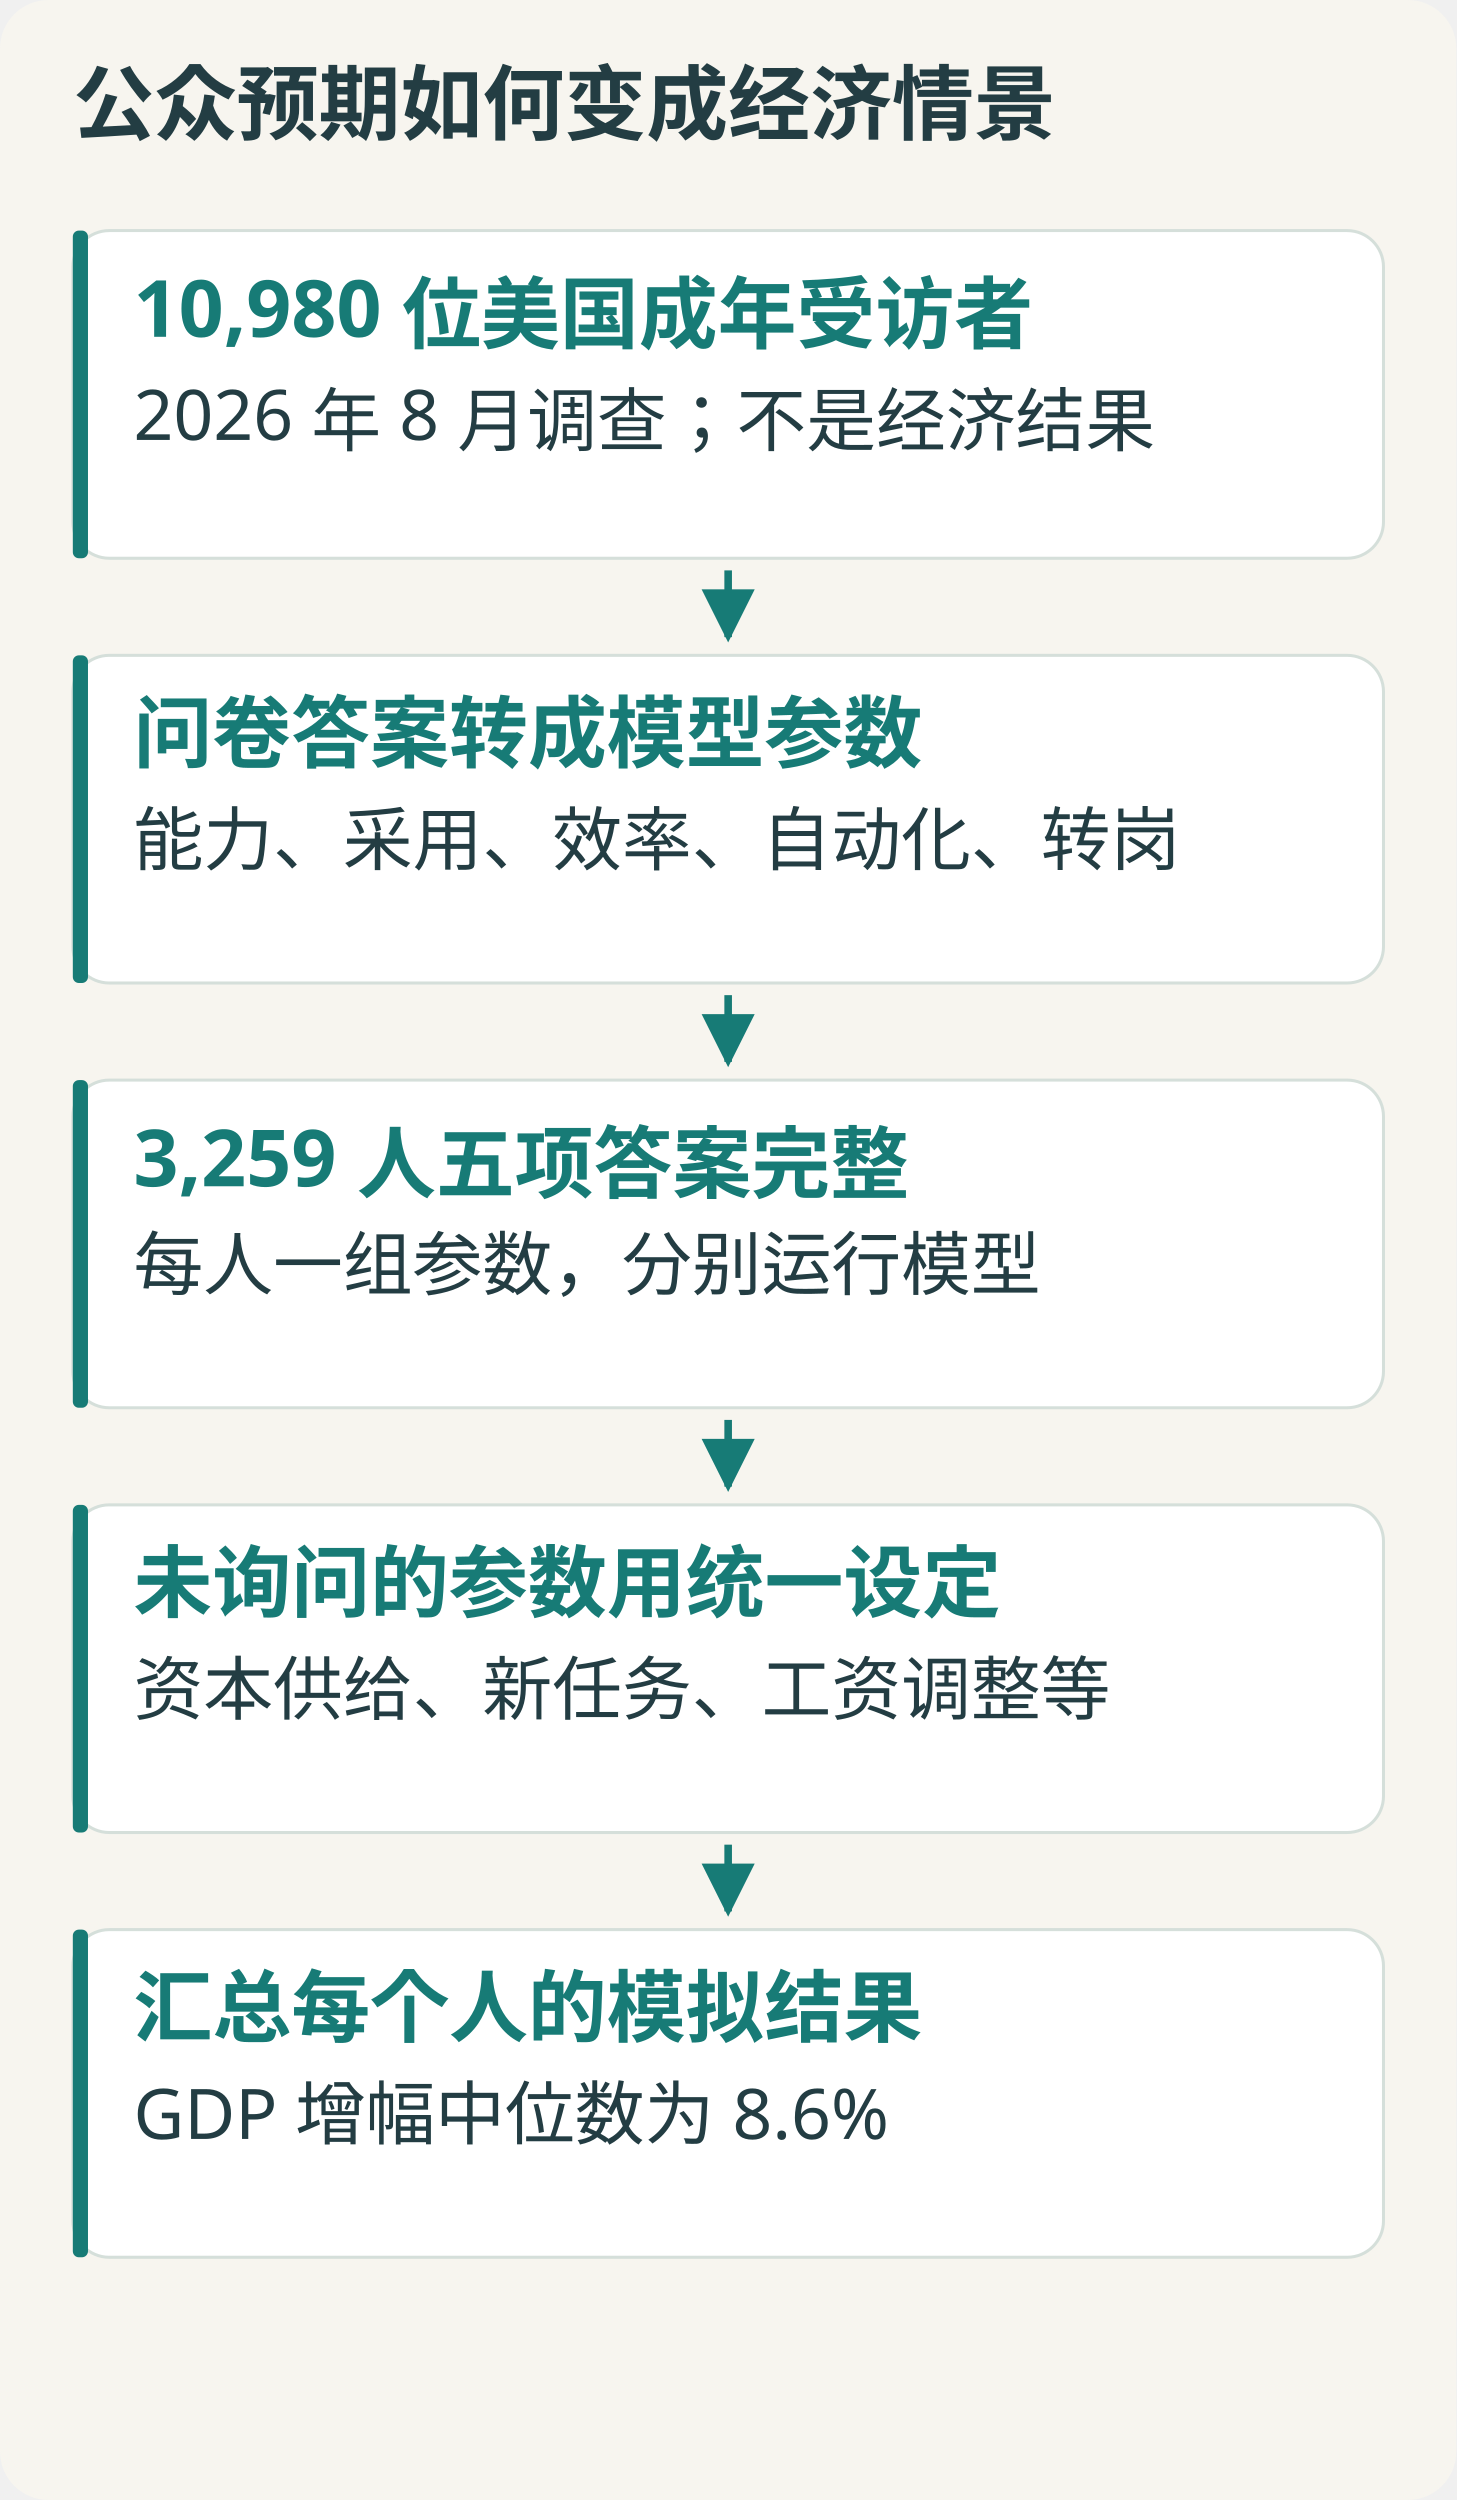
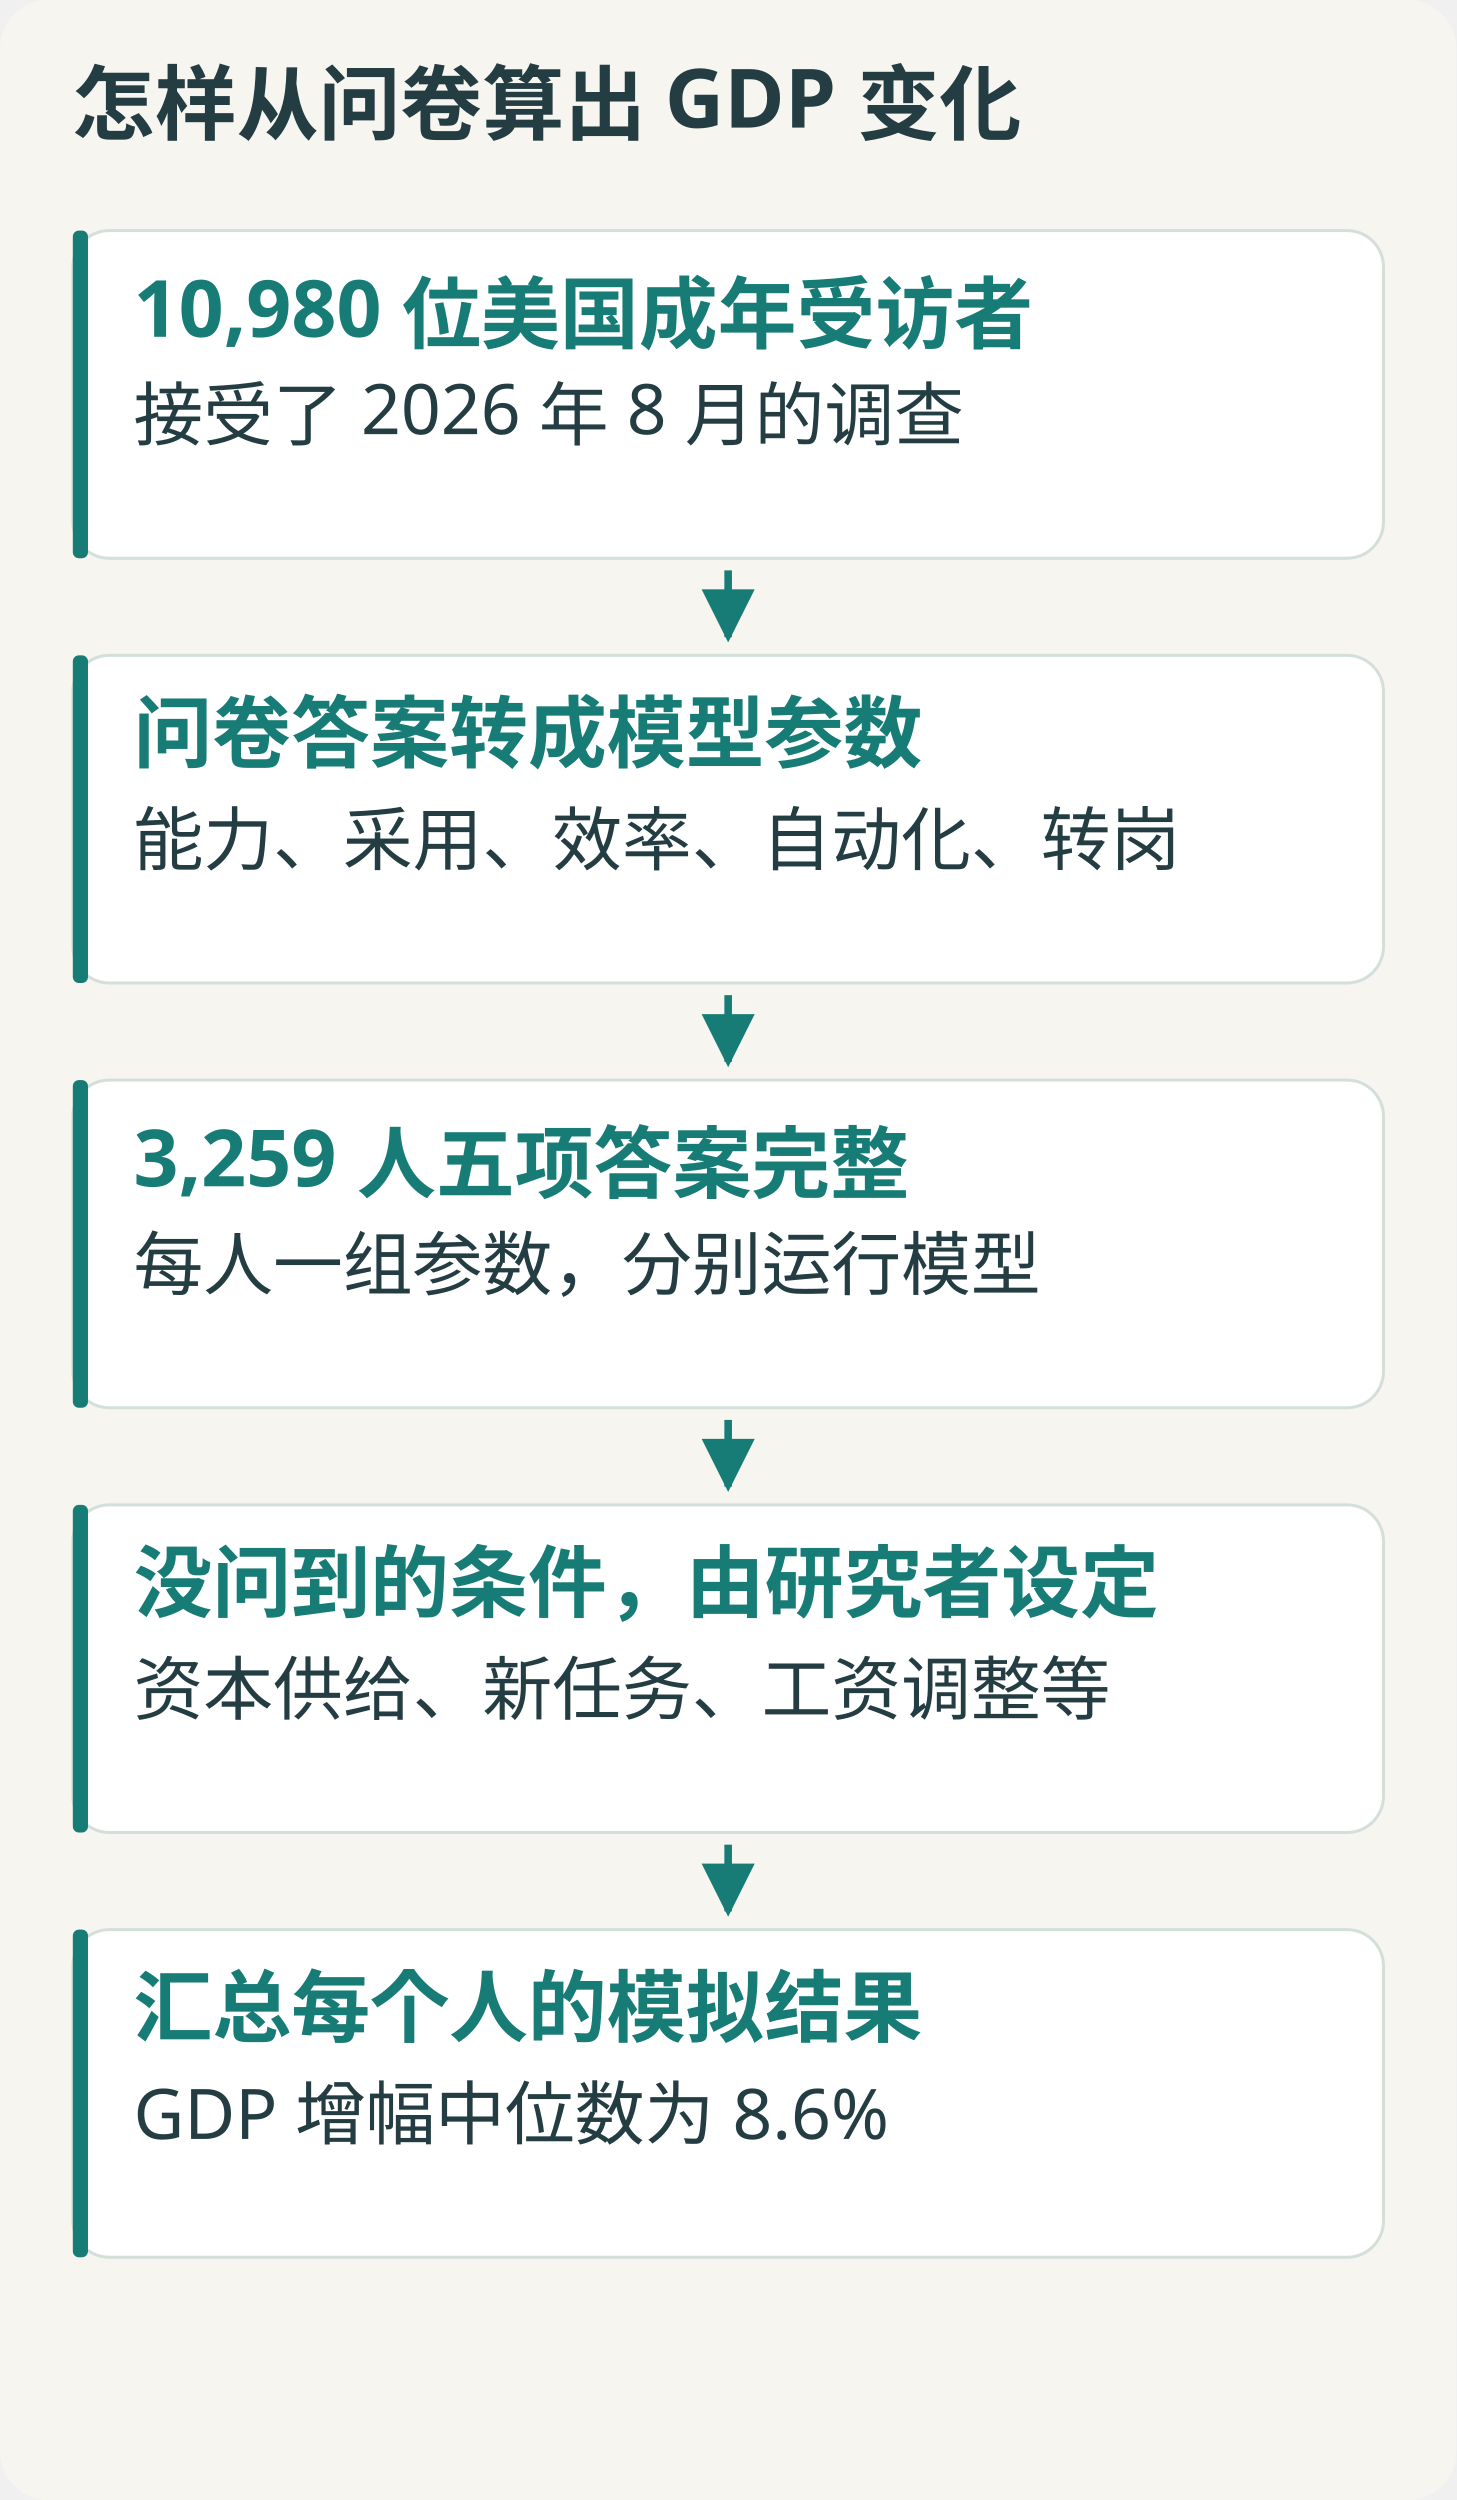
<svg xmlns="http://www.w3.org/2000/svg" width="480" height="824" viewBox="0 0 480 824" role="img">
  <defs>
    <marker id="arrow" viewBox="0 0 10 10" refX="9" refY="5" markerWidth="7" markerHeight="7" orient="auto">
      <path d="M0 0L10 5L0 10" fill="#177b76" />
    </marker>
  </defs>
  <rect width="480" height="824" rx="16" fill="#f7f5ef" />
  <g font-family="PingFang SC, Microsoft YaHei, sans-serif">
-     <text x="24" y="44" font-size="27" fill="#233d43" font-weight="600" text-anchor="start">公众预期如何变成经济情景</text>
+     <text x="24" y="44" font-size="27" fill="#233d43" font-weight="600" text-anchor="start">怎样从问卷算出 GDP 变化</text>
    <rect x="24" y="76" width="432" height="108" rx="12" fill="white" stroke="#d5dfda" />
    <rect x="24" y="76" width="5" height="108" rx="2" fill="#177b76" />
    <text x="44" y="111" font-size="26" fill="#177b76" font-weight="600" text-anchor="start">10,980 位美国成年受访者</text>
-     <text x="44" y="145" font-size="23" fill="#233d43" font-weight="400" text-anchor="start">2026 年 8 月调查；不是经济结果</text>
+     <text x="44" y="145" font-size="23" fill="#233d43" font-weight="400" text-anchor="start">接受了 2026 年 8 月的调查</text>
    <path d="M240 188V210" stroke="#177b76" stroke-width="2.5" marker-end="url(#arrow)" />
    <rect x="24" y="216" width="432" height="108" rx="12" fill="white" stroke="#d5dfda" />
    <rect x="24" y="216" width="5" height="108" rx="2" fill="#177b76" />
    <text x="44" y="251" font-size="26" fill="#177b76" font-weight="600" text-anchor="start">问卷答案转成模型参数</text>
    <text x="44" y="285" font-size="23" fill="#233d43" font-weight="400" text-anchor="start">能力、采用、效率、自动化、转岗</text>
    <path d="M240 328V350" stroke="#177b76" stroke-width="2.5" marker-end="url(#arrow)" />
    <rect x="24" y="356" width="432" height="108" rx="12" fill="white" stroke="#d5dfda" />
    <rect x="24" y="356" width="5" height="108" rx="2" fill="#177b76" />
    <text x="44" y="391" font-size="26" fill="#177b76" font-weight="600" text-anchor="start">3,259 人五项答案完整</text>
    <text x="44" y="425" font-size="23" fill="#233d43" font-weight="400" text-anchor="start">每人一组参数，分别运行模型</text>
    <path d="M240 468V490" stroke="#177b76" stroke-width="2.5" marker-end="url(#arrow)" />
    <rect x="24" y="496" width="432" height="108" rx="12" fill="white" stroke="#d5dfda" />
    <rect x="24" y="496" width="5" height="108" rx="2" fill="#177b76" />
-     <text x="44" y="531" font-size="26" fill="#177b76" font-weight="600" text-anchor="start">未询问的参数用统一设定</text>
+     <text x="44" y="531" font-size="26" fill="#177b76" font-weight="600" text-anchor="start">没问到的条件，由研究者设定</text>
    <text x="44" y="565" font-size="23" fill="#233d43" font-weight="400" text-anchor="start">资本供给、新任务、工资调整等</text>
    <path d="M240 608V630" stroke="#177b76" stroke-width="2.5" marker-end="url(#arrow)" />
    <rect x="24" y="636" width="432" height="108" rx="12" fill="white" stroke="#d5dfda" />
    <rect x="24" y="636" width="5" height="108" rx="2" fill="#177b76" />
    <text x="44" y="671" font-size="26" fill="#177b76" font-weight="600" text-anchor="start">汇总每个人的模拟结果</text>
    <text x="44" y="705" font-size="23" fill="#233d43" font-weight="400" text-anchor="start">GDP 增幅中位数为 8.6%</text>
  </g>
</svg>
